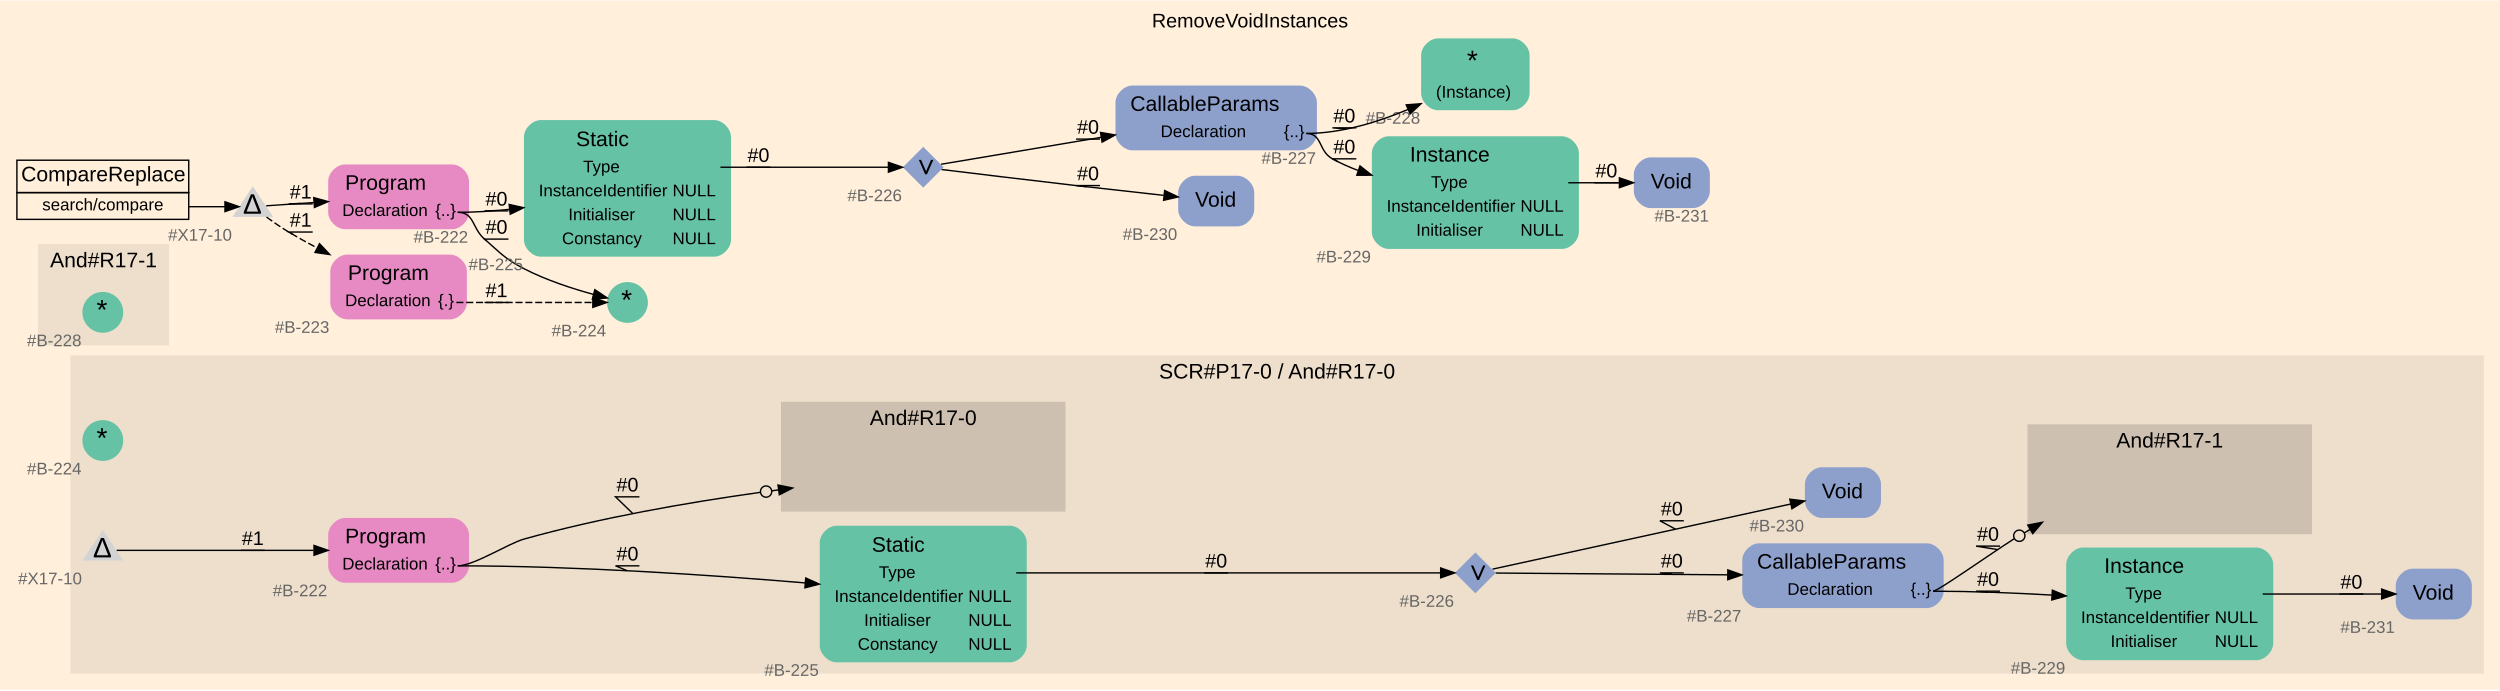
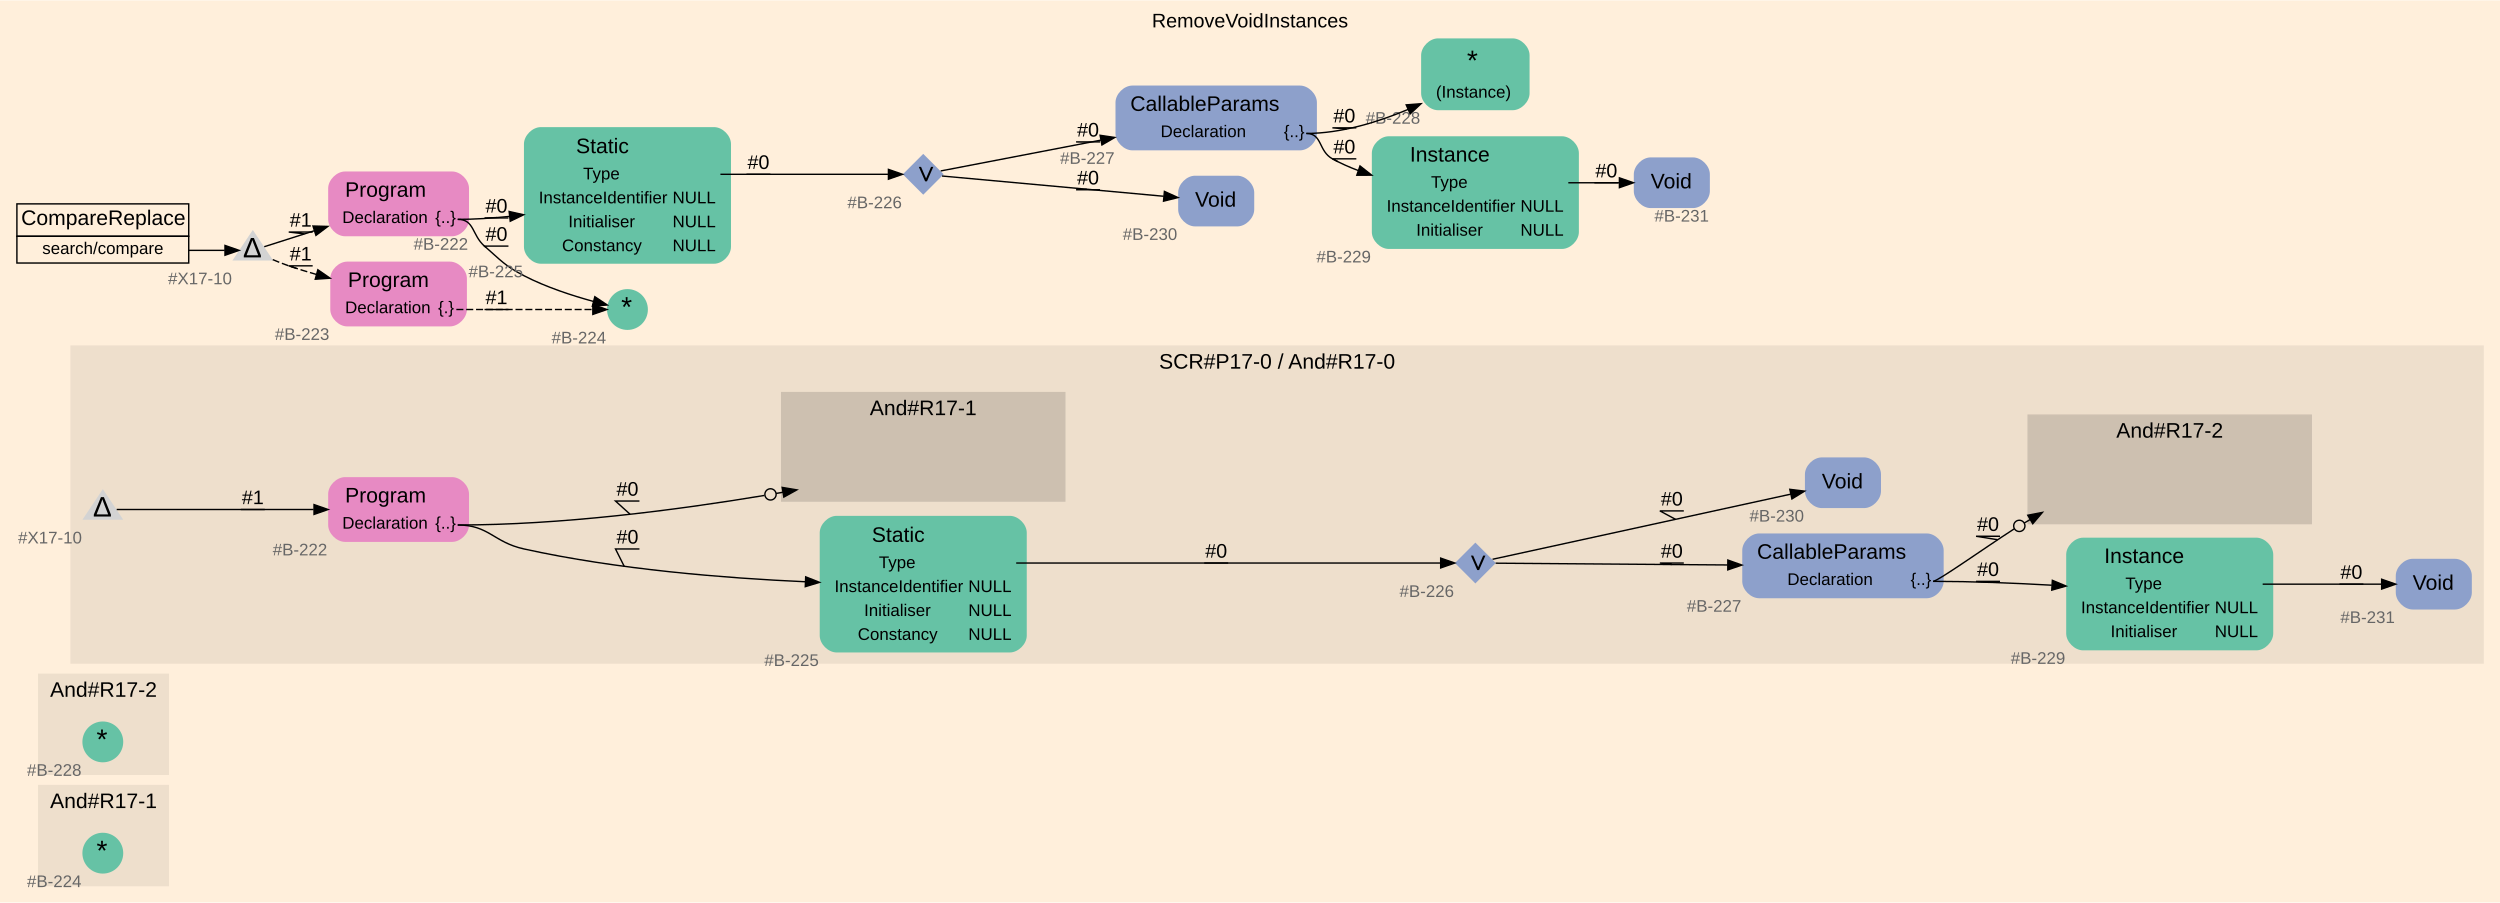
- <svg xmlns="http://www.w3.org/2000/svg" width="1775pt" height="490pt" viewBox="0.00 0.00 1775.00 489.50">
-   <g id="graph0" class="graph" transform="scale(1 1) rotate(0) translate(4 485.5)">
-     <polygon fill="#ffefdb" stroke="transparent" points="-4,4 -4,-485.5 1771,-485.5 1771,4 -4,4" />
-     <text text-anchor="middle" x="883.5" y="-466.3" font-family="Arial" font-size="14.00" fill="#000000">RemoveVoidInstances</text>
+ <svg xmlns="http://www.w3.org/2000/svg" width="1775pt" height="641pt" viewBox="0.00 0.00 1775.00 640.50">
+   <g id="graph0" class="graph" transform="scale(1 1) rotate(0) translate(4 636.5)">
+     <polygon fill="#ffefdb" stroke="transparent" points="-4,4 -4,-636.5 1771,-636.5 1771,4 -4,4" />
+     <text text-anchor="middle" x="883.5" y="-617.3" font-family="Arial" font-size="14.00" fill="#000000">RemoveVoidInstances</text>
    <g id="clust1" class="cluster">
-       <polygon fill="#eedfcc" stroke="#eedfcc" points="46.5,-8 46.5,-233 1759,-233 1759,-8 46.5,-8" />
-       <text text-anchor="middle" x="902.75" y="-217" font-family="Arial" font-size="15.00" fill="#000000">SCR#P17-0 / And#R17-0</text>
+       <polygon fill="#eedfcc" stroke="#eedfcc" points="23.5,-8 23.5,-79 115.5,-79 115.5,-8 23.5,-8" />
+       <text text-anchor="middle" x="69.5" y="-63" font-family="Arial" font-size="15.00" fill="#000000">And#R17-1</text>
+     </g>
+     <g id="clust2" class="cluster">
+       <polygon fill="#eedfcc" stroke="#eedfcc" points="23.5,-87 23.5,-158 115.5,-158 115.5,-87 23.5,-87" />
+       <text text-anchor="middle" x="69.5" y="-142" font-family="Arial" font-size="15.00" fill="#000000">And#R17-2</text>
    </g>
    <g id="clust3" class="cluster">
-       <polygon fill="#cdc0b0" stroke="#cdc0b0" points="551,-123 551,-200 752,-200 752,-123 551,-123" />
-       <text text-anchor="middle" x="651.5" y="-184" font-family="Arial" font-size="15.00" fill="#000000">And#R17-0</text>
+       <polygon fill="#eedfcc" stroke="#eedfcc" points="46.5,-166 46.5,-391 1759,-391 1759,-166 46.5,-166" />
+       <text text-anchor="middle" x="902.75" y="-375" font-family="Arial" font-size="15.00" fill="#000000">SCR#P17-0 / And#R17-0</text>
    </g>
    <g id="clust4" class="cluster">
-       <polygon fill="#cdc0b0" stroke="#cdc0b0" points="1436,-107 1436,-184 1637,-184 1637,-107 1436,-107" />
-       <text text-anchor="middle" x="1536.5" y="-168" font-family="Arial" font-size="15.00" fill="#000000">And#R17-1</text>
-     </g>
-     <g id="clust2" class="cluster">
-       <polygon fill="#eedfcc" stroke="#eedfcc" points="23.5,-241 23.5,-312 115.5,-312 115.5,-241 23.5,-241" />
-       <text text-anchor="middle" x="69.5" y="-296" font-family="Arial" font-size="15.00" fill="#000000">And#R17-1</text>
+       <polygon fill="#cdc0b0" stroke="#cdc0b0" points="551,-281 551,-358 752,-358 752,-281 551,-281" />
+       <text text-anchor="middle" x="651.5" y="-342" font-family="Arial" font-size="15.00" fill="#000000">And#R17-1</text>
+     </g>
+     <g id="clust5" class="cluster">
+       <polygon fill="#cdc0b0" stroke="#cdc0b0" points="1436,-265 1436,-342 1637,-342 1637,-265 1436,-265" />
+       <text text-anchor="middle" x="1536.5" y="-326" font-family="Arial" font-size="15.00" fill="#000000">And#R17-2</text>
    </g>
    <g id="node1" class="node">
-       <ellipse fill="#66c2a5" stroke="#000000" stroke-width="0" cx="69" cy="-173" rx="14.5" ry="14.5" />
-       <text text-anchor="start" x="64.5" y="-168" font-family="Arial" font-size="20.00" fill="#000000">*</text>
-       <text text-anchor="middle" x="34.5" y="-148.9" font-family="Arial" font-size="12.00" fill="#666666">#B-224</text>
+       <ellipse fill="#66c2a5" stroke="#000000" stroke-width="0" cx="69" cy="-31" rx="14.5" ry="14.5" />
+       <text text-anchor="start" x="64.5" y="-26" font-family="Arial" font-size="20.00" fill="#000000">*</text>
+       <text text-anchor="middle" x="34.5" y="-6.9" font-family="Arial" font-size="12.00" fill="#666666">#B-224</text>
    </g>
    <g id="node2" class="node">
-       <ellipse fill="#66c2a5" stroke="#000000" stroke-width="0" cx="69" cy="-264" rx="14.5" ry="14.5" />
-       <text text-anchor="start" x="64.5" y="-259" font-family="Arial" font-size="20.00" fill="#000000">*</text>
-       <text text-anchor="middle" x="34.5" y="-239.9" font-family="Arial" font-size="12.00" fill="#666666">#B-228</text>
+       <ellipse fill="#66c2a5" stroke="#000000" stroke-width="0" cx="69" cy="-110" rx="14.5" ry="14.5" />
+       <text text-anchor="start" x="64.5" y="-105" font-family="Arial" font-size="20.00" fill="#000000">*</text>
+       <text text-anchor="middle" x="34.5" y="-85.9" font-family="Arial" font-size="12.00" fill="#666666">#B-228</text>
    </g>
    <g id="node3" class="node">
-       <path fill="#8da0cb" stroke="transparent" d="M1739,-82C1739,-82 1709,-82 1709,-82 1703,-82 1697,-76 1697,-70 1697,-70 1697,-58 1697,-58 1697,-52 1703,-46 1709,-46 1709,-46 1739,-46 1739,-46 1745,-46 1751,-52 1751,-58 1751,-58 1751,-70 1751,-70 1751,-76 1745,-82 1739,-82" />
-       <text text-anchor="start" x="1709" y="-60" font-family="Arial" font-size="15.00" fill="#000000">Void</text>
-       <text text-anchor="middle" x="1677" y="-36.4" font-family="Arial" font-size="12.00" fill="#666666">#B-231</text>
+       <path fill="#8da0cb" stroke="transparent" d="M1739,-240C1739,-240 1709,-240 1709,-240 1703,-240 1697,-234 1697,-228 1697,-228 1697,-216 1697,-216 1697,-210 1703,-204 1709,-204 1709,-204 1739,-204 1739,-204 1745,-204 1751,-210 1751,-216 1751,-216 1751,-228 1751,-228 1751,-234 1745,-240 1739,-240" />
+       <text text-anchor="start" x="1709" y="-218" font-family="Arial" font-size="15.00" fill="#000000">Void</text>
+       <text text-anchor="middle" x="1677" y="-194.4" font-family="Arial" font-size="12.00" fill="#666666">#B-231</text>
    </g>
    <g id="node4" class="node">
-       <path fill="#8da0cb" stroke="transparent" d="M1364,-100C1364,-100 1245,-100 1245,-100 1239,-100 1233,-94 1233,-88 1233,-88 1233,-66 1233,-66 1233,-60 1239,-54 1245,-54 1245,-54 1364,-54 1364,-54 1370,-54 1376,-60 1376,-66 1376,-66 1376,-88 1376,-88 1376,-94 1370,-100 1364,-100" />
-       <text text-anchor="start" x="1243.5" y="-82" font-family="Arial" font-size="15.00" fill="#000000">CallableParams</text>
-       <text text-anchor="start" x="1265" y="-63.4" font-family="Arial" font-size="12.00" fill="#000000">Declaration</text>
-       <text text-anchor="start" x="1352.5" y="-63.4" font-family="Arial" font-size="12.00" fill="#000000">{..}</text>
-       <text text-anchor="middle" x="1213" y="-44.4" font-family="Arial" font-size="12.00" fill="#666666">#B-227</text>
+       <path fill="#8da0cb" stroke="transparent" d="M1364,-258C1364,-258 1245,-258 1245,-258 1239,-258 1233,-252 1233,-246 1233,-246 1233,-224 1233,-224 1233,-218 1239,-212 1245,-212 1245,-212 1364,-212 1364,-212 1370,-212 1376,-218 1376,-224 1376,-224 1376,-246 1376,-246 1376,-252 1370,-258 1364,-258" />
+       <text text-anchor="start" x="1243.5" y="-240" font-family="Arial" font-size="15.00" fill="#000000">CallableParams</text>
+       <text text-anchor="start" x="1265" y="-221.4" font-family="Arial" font-size="12.00" fill="#000000">Declaration</text>
+       <text text-anchor="start" x="1352.5" y="-221.4" font-family="Arial" font-size="12.00" fill="#000000">{..}</text>
+       <text text-anchor="middle" x="1213" y="-202.4" font-family="Arial" font-size="12.00" fill="#666666">#B-227</text>
    </g>
    <g id="node6" class="node">
-       <path fill="#66c2a5" stroke="transparent" d="M1598,-97C1598,-97 1475,-97 1475,-97 1469,-97 1463,-91 1463,-85 1463,-85 1463,-29 1463,-29 1463,-23 1469,-17 1475,-17 1475,-17 1598,-17 1598,-17 1604,-17 1610,-23 1610,-29 1610,-29 1610,-85 1610,-85 1610,-91 1604,-97 1598,-97" />
-       <text text-anchor="start" x="1490" y="-79" font-family="Arial" font-size="15.00" fill="#000000">Instance</text>
-       <text text-anchor="start" x="1505" y="-60.4" font-family="Arial" font-size="12.00" fill="#000000">Type</text>
-       <text text-anchor="start" x="1473.5" y="-43.4" font-family="Arial" font-size="12.00" fill="#000000">InstanceIdentifier</text>
-       <text text-anchor="start" x="1568.5" y="-43.4" font-family="Arial" font-size="12.00" fill="#000000">NULL</text>
-       <text text-anchor="start" x="1494.5" y="-26.4" font-family="Arial" font-size="12.00" fill="#000000">Initialiser</text>
-       <text text-anchor="start" x="1568.5" y="-26.4" font-family="Arial" font-size="12.00" fill="#000000">NULL</text>
-       <text text-anchor="middle" x="1443" y="-7.4" font-family="Arial" font-size="12.00" fill="#666666">#B-229</text>
+       <path fill="#66c2a5" stroke="transparent" d="M1598,-255C1598,-255 1475,-255 1475,-255 1469,-255 1463,-249 1463,-243 1463,-243 1463,-187 1463,-187 1463,-181 1469,-175 1475,-175 1475,-175 1598,-175 1598,-175 1604,-175 1610,-181 1610,-187 1610,-187 1610,-243 1610,-243 1610,-249 1604,-255 1598,-255" />
+       <text text-anchor="start" x="1490" y="-237" font-family="Arial" font-size="15.00" fill="#000000">Instance</text>
+       <text text-anchor="start" x="1505" y="-218.4" font-family="Arial" font-size="12.00" fill="#000000">Type</text>
+       <text text-anchor="start" x="1473.5" y="-201.4" font-family="Arial" font-size="12.00" fill="#000000">InstanceIdentifier</text>
+       <text text-anchor="start" x="1568.5" y="-201.4" font-family="Arial" font-size="12.00" fill="#000000">NULL</text>
+       <text text-anchor="start" x="1494.5" y="-184.4" font-family="Arial" font-size="12.00" fill="#000000">Initialiser</text>
+       <text text-anchor="start" x="1568.5" y="-184.4" font-family="Arial" font-size="12.00" fill="#000000">NULL</text>
+       <text text-anchor="middle" x="1443" y="-165.4" font-family="Arial" font-size="12.00" fill="#666666">#B-229</text>
    </g>
    <g id="edge2" class="edge">
-       <path fill="none" stroke="#000000" d="M1368.5,-66C1395.954,-66 1425.895,-64.787 1452.796,-63.251" />
-       <polygon fill="#000000" stroke="#000000" points="1453.171,-66.735 1462.946,-62.649 1452.756,-59.748 1453.171,-66.735" />
-       <text text-anchor="middle" x="1407.5" y="-69.8" font-family="Arial" font-size="14.00" fill="#000000">#0</text>
-       <polyline fill="none" stroke="#000000" points="1416,-66 1399,-66 1407.507,-65.314 " />
+       <path fill="none" stroke="#000000" d="M1368.5,-224C1395.954,-224 1425.895,-222.787 1452.796,-221.251" />
+       <polygon fill="#000000" stroke="#000000" points="1453.171,-224.735 1462.946,-220.649 1452.756,-217.748 1453.171,-224.735" />
+       <text text-anchor="middle" x="1407.5" y="-227.8" font-family="Arial" font-size="14.00" fill="#000000">#0</text>
+       <polyline fill="none" stroke="#000000" points="1416,-224 1399,-224 1407.507,-223.314 " />
    </g>
    <g id="node12" class="node">
</g>
    <g id="edge1" class="edge">
-       <path fill="none" stroke="#000000" d="M1368.5,-66C1371.757,-66 1403.391,-88.58 1426.075,-103.258" />
-       <polygon fill="#000000" stroke="#000000" points="1435.725,-112.932 1446.127,-114.943 1439.249,-106.884 1435.725,-112.932" />
-       <polyline fill="none" stroke="#000000" points="1437.487,-109.908 1433.167,-107.391 " />
-       <ellipse fill="none" stroke="#000000" cx="1429.711" cy="-105.377" rx="4" ry="4" />
-       <text text-anchor="middle" x="1407.5" y="-101.8" font-family="Arial" font-size="14.00" fill="#000000">#0</text>
-       <polyline fill="none" stroke="#000000" points="1416,-98 1399,-98 1414.352,-95.53 " />
+       <path fill="none" stroke="#000000" d="M1368.5,-224C1371.757,-224 1403.391,-246.58 1426.075,-261.258" />
+       <polygon fill="#000000" stroke="#000000" points="1435.725,-270.932 1446.127,-272.943 1439.249,-264.884 1435.725,-270.932" />
+       <polyline fill="none" stroke="#000000" points="1437.487,-267.908 1433.167,-265.391 " />
+       <ellipse fill="none" stroke="#000000" cx="1429.711" cy="-263.377" rx="4" ry="4" />
+       <text text-anchor="middle" x="1407.5" y="-259.8" font-family="Arial" font-size="14.00" fill="#000000">#0</text>
+       <polyline fill="none" stroke="#000000" points="1416,-256 1399,-256 1414.352,-253.53 " />
    </g>
    <g id="node5" class="node">
-       <path fill="#66c2a5" stroke="transparent" d="M713,-112.5C713,-112.5 590,-112.5 590,-112.5 584,-112.5 578,-106.5 578,-100.5 578,-100.5 578,-27.5 578,-27.5 578,-21.5 584,-15.5 590,-15.5 590,-15.5 713,-15.5 713,-15.5 719,-15.5 725,-21.5 725,-27.5 725,-27.5 725,-100.5 725,-100.5 725,-106.5 719,-112.5 713,-112.5" />
-       <text text-anchor="start" x="615" y="-94" font-family="Arial" font-size="15.00" fill="#000000">Static</text>
-       <text text-anchor="start" x="620" y="-75.4" font-family="Arial" font-size="12.00" fill="#000000">Type</text>
-       <text text-anchor="start" x="588.5" y="-58.4" font-family="Arial" font-size="12.00" fill="#000000">InstanceIdentifier</text>
-       <text text-anchor="start" x="683.5" y="-58.4" font-family="Arial" font-size="12.00" fill="#000000">NULL</text>
-       <text text-anchor="start" x="609.5" y="-41.4" font-family="Arial" font-size="12.00" fill="#000000">Initialiser</text>
-       <text text-anchor="start" x="683.5" y="-41.4" font-family="Arial" font-size="12.00" fill="#000000">NULL</text>
-       <text text-anchor="start" x="605" y="-24.4" font-family="Arial" font-size="12.00" fill="#000000">Constancy</text>
-       <text text-anchor="start" x="683.5" y="-24.4" font-family="Arial" font-size="12.00" fill="#000000">NULL</text>
-       <text text-anchor="middle" x="558" y="-5.9" font-family="Arial" font-size="12.00" fill="#666666">#B-225</text>
+       <path fill="#66c2a5" stroke="transparent" d="M713,-270.5C713,-270.5 590,-270.5 590,-270.5 584,-270.5 578,-264.5 578,-258.5 578,-258.5 578,-185.5 578,-185.5 578,-179.5 584,-173.5 590,-173.5 590,-173.5 713,-173.5 713,-173.5 719,-173.5 725,-179.5 725,-185.5 725,-185.5 725,-258.5 725,-258.5 725,-264.5 719,-270.5 713,-270.5" />
+       <text text-anchor="start" x="615" y="-252" font-family="Arial" font-size="15.00" fill="#000000">Static</text>
+       <text text-anchor="start" x="620" y="-233.4" font-family="Arial" font-size="12.00" fill="#000000">Type</text>
+       <text text-anchor="start" x="588.5" y="-216.4" font-family="Arial" font-size="12.00" fill="#000000">InstanceIdentifier</text>
+       <text text-anchor="start" x="683.5" y="-216.4" font-family="Arial" font-size="12.00" fill="#000000">NULL</text>
+       <text text-anchor="start" x="609.5" y="-199.4" font-family="Arial" font-size="12.00" fill="#000000">Initialiser</text>
+       <text text-anchor="start" x="683.5" y="-199.4" font-family="Arial" font-size="12.00" fill="#000000">NULL</text>
+       <text text-anchor="start" x="605" y="-182.4" font-family="Arial" font-size="12.00" fill="#000000">Constancy</text>
+       <text text-anchor="start" x="683.5" y="-182.4" font-family="Arial" font-size="12.00" fill="#000000">NULL</text>
+       <text text-anchor="middle" x="558" y="-163.9" font-family="Arial" font-size="12.00" fill="#666666">#B-225</text>
    </g>
    <g id="node8" class="node">
-       <polygon fill="#8da0cb" stroke="#000000" stroke-width="0" points="1043.5,-93.5 1029,-79 1043.5,-64.5 1058,-79 1043.5,-93.5" />
-       <text text-anchor="start" x="1035.5" y="-74" font-family="Arial" font-size="20.00" fill="#000000">∨</text>
-       <text text-anchor="middle" x="1009" y="-54.9" font-family="Arial" font-size="12.00" fill="#666666">#B-226</text>
+       <polygon fill="#8da0cb" stroke="#000000" stroke-width="0" points="1043.5,-251.5 1029,-237 1043.5,-222.5 1058,-237 1043.5,-251.5" />
+       <text text-anchor="start" x="1035.5" y="-232" font-family="Arial" font-size="20.00" fill="#000000">∨</text>
+       <text text-anchor="middle" x="1009" y="-212.9" font-family="Arial" font-size="12.00" fill="#666666">#B-226</text>
    </g>
    <g id="edge3" class="edge">
-       <path fill="none" stroke="#000000" d="M717.5,-79C830.017,-79 964.379,-79 1018.802,-79" />
-       <polygon fill="#000000" stroke="#000000" points="1018.878,-82.5 1028.878,-79 1018.878,-75.5 1018.878,-82.5" />
-       <text text-anchor="middle" x="859.5" y="-82.8" font-family="Arial" font-size="14.00" fill="#000000">#0</text>
-       <polyline fill="none" stroke="#000000" points="868,-79 851,-79 859.287,-79 " />
+       <path fill="none" stroke="#000000" d="M717.5,-237C830.017,-237 964.379,-237 1018.802,-237" />
+       <polygon fill="#000000" stroke="#000000" points="1018.878,-240.5 1028.878,-237 1018.878,-233.5 1018.878,-240.5" />
+       <text text-anchor="middle" x="859.5" y="-240.8" font-family="Arial" font-size="14.00" fill="#000000">#0</text>
+       <polyline fill="none" stroke="#000000" points="868,-237 851,-237 859.287,-237 " />
    </g>
    <g id="edge4" class="edge">
-       <path fill="none" stroke="#000000" d="M1602.5,-64C1630.797,-64 1662.801,-64 1686.857,-64" />
-       <polygon fill="#000000" stroke="#000000" points="1686.976,-67.5 1696.976,-64 1686.976,-60.5 1686.976,-67.5" />
-       <text text-anchor="middle" x="1665.5" y="-67.8" font-family="Arial" font-size="14.00" fill="#000000">#0</text>
-       <polyline fill="none" stroke="#000000" points="1674,-64 1657,-64 1665.579,-64 " />
+       <path fill="none" stroke="#000000" d="M1602.5,-222C1630.797,-222 1662.801,-222 1686.857,-222" />
+       <polygon fill="#000000" stroke="#000000" points="1686.976,-225.5 1696.976,-222 1686.976,-218.5 1686.976,-225.5" />
+       <text text-anchor="middle" x="1665.5" y="-225.8" font-family="Arial" font-size="14.00" fill="#000000">#0</text>
+       <polyline fill="none" stroke="#000000" points="1674,-222 1657,-222 1665.579,-222 " />
    </g>
    <g id="node7" class="node">
-       <path fill="#e78ac3" stroke="transparent" d="M317,-118C317,-118 241,-118 241,-118 235,-118 229,-112 229,-106 229,-106 229,-84 229,-84 229,-78 235,-72 241,-72 241,-72 317,-72 317,-72 323,-72 329,-78 329,-84 329,-84 329,-106 329,-106 329,-112 323,-118 317,-118" />
-       <text text-anchor="start" x="241" y="-100" font-family="Arial" font-size="15.00" fill="#000000">Program</text>
-       <text text-anchor="start" x="239" y="-81.4" font-family="Arial" font-size="12.00" fill="#000000">Declaration</text>
-       <text text-anchor="start" x="305" y="-81.4" font-family="Arial" font-size="12.00" fill="#000000">{..}</text>
-       <text text-anchor="middle" x="209" y="-62.4" font-family="Arial" font-size="12.00" fill="#666666">#B-222</text>
+       <path fill="#e78ac3" stroke="transparent" d="M317,-298C317,-298 241,-298 241,-298 235,-298 229,-292 229,-286 229,-286 229,-264 229,-264 229,-258 235,-252 241,-252 241,-252 317,-252 317,-252 323,-252 329,-258 329,-264 329,-264 329,-286 329,-286 329,-292 323,-298 317,-298" />
+       <text text-anchor="start" x="241" y="-280" font-family="Arial" font-size="15.00" fill="#000000">Program</text>
+       <text text-anchor="start" x="239" y="-261.4" font-family="Arial" font-size="12.00" fill="#000000">Declaration</text>
+       <text text-anchor="start" x="305" y="-261.4" font-family="Arial" font-size="12.00" fill="#000000">{..}</text>
+       <text text-anchor="middle" x="209" y="-242.4" font-family="Arial" font-size="12.00" fill="#666666">#B-222</text>
    </g>
    <g id="edge6" class="edge">
-       <path fill="none" stroke="#000000" d="M321,-84C405.065,-84 500.939,-77.473 567.696,-71.877" />
-       <polygon fill="#000000" stroke="#000000" points="568.074,-75.357 577.741,-71.023 567.481,-68.382 568.074,-75.357" />
-       <text text-anchor="middle" x="441.5" y="-87.8" font-family="Arial" font-size="14.00" fill="#000000">#0</text>
-       <polyline fill="none" stroke="#000000" points="450,-84 433,-84 441.271,-80.544 " />
+       <path fill="none" stroke="#000000" d="M321,-264C343.213,-264 346.31,-251.794 368,-247 434.221,-232.365 510.93,-226.237 567.844,-223.7" />
+       <polygon fill="#000000" stroke="#000000" points="568.03,-227.196 577.875,-223.281 567.737,-220.202 568.03,-227.196" />
+       <text text-anchor="middle" x="441.5" y="-250.8" font-family="Arial" font-size="14.00" fill="#000000">#0</text>
+       <polyline fill="none" stroke="#000000" points="450,-247 433,-247 439.188,-234.669 " />
    </g>
    <g id="node11" class="node">
</g>
    <g id="edge5" class="edge">
-       <path fill="none" stroke="#000000" d="M321,-84C332.266,-84 357.15,-99.968 368,-103 422.242,-118.159 483.808,-128.896 535.677,-136.162" />
-       <polygon fill="#000000" stroke="#000000" points="548.388,-141.399 558.764,-139.26 549.319,-134.461 548.388,-141.399" />
-       <polyline fill="none" stroke="#000000" points="548.853,-137.93 543.898,-137.265 " />
-       <ellipse fill="none" stroke="#000000" cx="539.933" cy="-136.733" rx="4" ry="4" />
-       <text text-anchor="middle" x="441.5" y="-136.8" font-family="Arial" font-size="14.00" fill="#000000">#0</text>
-       <polyline fill="none" stroke="#000000" points="450,-133 433,-133 445.335,-121.104 " />
+       <path fill="none" stroke="#000000" d="M321,-264C393.888,-264 475.069,-274.412 538.732,-284.988" />
+       <polygon fill="#000000" stroke="#000000" points="551.335,-290.706 561.783,-288.951 552.521,-283.807 551.335,-290.706" />
+       <polyline fill="none" stroke="#000000" points="551.928,-287.257 547,-286.41 " />
+       <ellipse fill="none" stroke="#000000" cx="543.058" cy="-285.732" rx="4" ry="4" />
+       <text text-anchor="middle" x="441.5" y="-284.8" font-family="Arial" font-size="14.00" fill="#000000">#0</text>
+       <polyline fill="none" stroke="#000000" points="450,-281 433,-281 443.366,-271.617 " />
    </g>
    <g id="edge7" class="edge">
-       <path fill="none" stroke="#000000" d="M1057.904,-78.89C1088.817,-78.653 1163.512,-78.08 1222.65,-77.627" />
-       <polygon fill="#000000" stroke="#000000" points="1222.774,-81.126 1232.746,-77.55 1222.72,-74.127 1222.774,-81.126" />
-       <text text-anchor="middle" x="1183" y="-82.8" font-family="Arial" font-size="14.00" fill="#000000">#0</text>
-       <polyline fill="none" stroke="#000000" points="1191.5,-79 1174.5,-79 1182.968,-77.931 " />
+       <path fill="none" stroke="#000000" d="M1057.904,-236.89C1088.817,-236.653 1163.512,-236.08 1222.65,-235.627" />
+       <polygon fill="#000000" stroke="#000000" points="1222.774,-239.126 1232.746,-235.55 1222.72,-232.127 1222.774,-239.126" />
+       <text text-anchor="middle" x="1183" y="-240.8" font-family="Arial" font-size="14.00" fill="#000000">#0</text>
+       <polyline fill="none" stroke="#000000" points="1191.5,-237 1174.5,-237 1182.968,-235.931 " />
    </g>
    <g id="node10" class="node">
-       <path fill="#8da0cb" stroke="transparent" d="M1319.5,-154C1319.5,-154 1289.5,-154 1289.5,-154 1283.5,-154 1277.5,-148 1277.5,-142 1277.5,-142 1277.5,-130 1277.5,-130 1277.5,-124 1283.5,-118 1289.5,-118 1289.5,-118 1319.5,-118 1319.5,-118 1325.5,-118 1331.5,-124 1331.5,-130 1331.5,-130 1331.5,-142 1331.5,-142 1331.5,-148 1325.5,-154 1319.5,-154" />
-       <text text-anchor="start" x="1289.5" y="-132" font-family="Arial" font-size="15.00" fill="#000000">Void</text>
-       <text text-anchor="middle" x="1257.5" y="-108.4" font-family="Arial" font-size="12.00" fill="#666666">#B-230</text>
+       <path fill="#8da0cb" stroke="transparent" d="M1319.5,-312C1319.5,-312 1289.5,-312 1289.5,-312 1283.5,-312 1277.5,-306 1277.5,-300 1277.5,-300 1277.5,-288 1277.5,-288 1277.5,-282 1283.5,-276 1289.5,-276 1289.5,-276 1319.5,-276 1319.5,-276 1325.5,-276 1331.5,-282 1331.5,-288 1331.5,-288 1331.5,-300 1331.5,-300 1331.5,-306 1325.5,-312 1319.5,-312" />
+       <text text-anchor="start" x="1289.5" y="-290" font-family="Arial" font-size="15.00" fill="#000000">Void</text>
+       <text text-anchor="middle" x="1257.5" y="-266.4" font-family="Arial" font-size="12.00" fill="#666666">#B-230</text>
    </g>
    <g id="edge8" class="edge">
-       <path fill="none" stroke="#000000" d="M1055.738,-81.673C1093.275,-89.871 1207.84,-114.89 1267.501,-127.92" />
-       <polygon fill="#000000" stroke="#000000" points="1266.762,-131.341 1277.278,-130.055 1268.255,-124.502 1266.762,-131.341" />
-       <text text-anchor="middle" x="1183" y="-119.8" font-family="Arial" font-size="14.00" fill="#000000">#0</text>
-       <polyline fill="none" stroke="#000000" points="1191.5,-116 1174.5,-116 1185.623,-110.038 " />
+       <path fill="none" stroke="#000000" d="M1055.738,-239.673C1093.275,-247.87 1207.84,-272.89 1267.501,-285.92" />
+       <polygon fill="#000000" stroke="#000000" points="1266.762,-289.341 1277.278,-288.055 1268.255,-282.502 1266.762,-289.341" />
+       <text text-anchor="middle" x="1183" y="-277.8" font-family="Arial" font-size="14.00" fill="#000000">#0</text>
+       <polyline fill="none" stroke="#000000" points="1191.5,-274 1174.5,-274 1185.623,-268.038 " />
    </g>
    <g id="node9" class="node">
-       <polygon fill="#d3d3d3" stroke="#000000" stroke-width="0" points="69,-109.5 54.5,-87.75 83.5,-87.75 69,-109.5" />
-       <text text-anchor="start" x="62" y="-90" font-family="Arial" font-size="20.00" fill="#000000">Δ</text>
-       <text text-anchor="middle" x="31.5" y="-70.9" font-family="Arial" font-size="12.00" fill="#666666">#X17-10</text>
+       <polygon fill="#d3d3d3" stroke="#000000" stroke-width="0" points="69,-289.5 54.5,-267.75 83.5,-267.75 69,-289.5" />
+       <text text-anchor="start" x="62" y="-270" font-family="Arial" font-size="20.00" fill="#000000">Δ</text>
+       <text text-anchor="middle" x="31.5" y="-250.9" font-family="Arial" font-size="12.00" fill="#666666">#X17-10</text>
    </g>
    <g id="edge9" class="edge">
-       <path fill="none" stroke="#000000" d="M78.847,-95C103.451,-95 169.185,-95 218.661,-95" />
-       <polygon fill="#000000" stroke="#000000" points="218.951,-98.5 228.951,-95 218.951,-91.5 218.951,-98.5" />
-       <text text-anchor="middle" x="175.5" y="-98.8" font-family="Arial" font-size="14.00" fill="#000000">#1</text>
-       <polyline fill="none" stroke="#000000" points="184,-95 167,-95 175.602,-95 " />
+       <path fill="none" stroke="#000000" d="M78.847,-275C103.451,-275 169.185,-275 218.661,-275" />
+       <polygon fill="#000000" stroke="#000000" points="218.951,-278.5 228.951,-275 218.951,-271.5 218.951,-278.5" />
+       <text text-anchor="middle" x="175.5" y="-278.8" font-family="Arial" font-size="14.00" fill="#000000">#1</text>
+       <polyline fill="none" stroke="#000000" points="184,-275 167,-275 175.602,-275 " />
    </g>
    <g id="node13" class="node">
-       <polygon fill="#ffefdb" stroke="transparent" points="138,-376 0,-376 0,-326 138,-326 138,-376" />
-       <polygon fill="none" stroke="#000000" points="8,-349 8,-372 130,-372 130,-349 8,-349" />
-       <text text-anchor="start" x="11" y="-357" font-family="Arial" font-size="15.00" fill="#000000">CompareReplace</text>
-       <polygon fill="none" stroke="#000000" points="8,-330 8,-349 130,-349 130,-330 8,-330" />
-       <text text-anchor="start" x="26" y="-336.4" font-family="Arial" font-size="12.00" fill="#000000">search/compare</text>
+       <polygon fill="#ffefdb" stroke="transparent" points="138,-496 0,-496 0,-446 138,-446 138,-496" />
+       <polygon fill="none" stroke="#000000" points="8,-469 8,-492 130,-492 130,-469 8,-469" />
+       <text text-anchor="start" x="11" y="-477" font-family="Arial" font-size="15.00" fill="#000000">CompareReplace</text>
+       <polygon fill="none" stroke="#000000" points="8,-450 8,-469 130,-469 130,-450 8,-450" />
+       <text text-anchor="start" x="26" y="-456.4" font-family="Arial" font-size="12.00" fill="#000000">search/compare</text>
    </g>
    <g id="node14" class="node">
-       <polygon fill="#d3d3d3" stroke="#000000" stroke-width="0" points="175.5,-353.5 161,-331.75 190,-331.75 175.5,-353.5" />
-       <text text-anchor="start" x="168.5" y="-334" font-family="Arial" font-size="20.00" fill="#000000">Δ</text>
-       <text text-anchor="middle" x="138" y="-314.9" font-family="Arial" font-size="12.00" fill="#666666">#X17-10</text>
+       <polygon fill="#d3d3d3" stroke="#000000" stroke-width="0" points="175.5,-473.5 161,-451.75 190,-451.75 175.5,-473.5" />
+       <text text-anchor="start" x="168.5" y="-454" font-family="Arial" font-size="20.00" fill="#000000">Δ</text>
+       <text text-anchor="middle" x="138" y="-434.9" font-family="Arial" font-size="12.00" fill="#666666">#X17-10</text>
    </g>
    <g id="edge10" class="edge">
-       <path fill="none" stroke="#000000" d="M130,-339C138.376,-339 147.619,-339 155.574,-339" />
-       <polygon fill="#000000" stroke="#000000" points="155.737,-342.5 165.737,-339 155.737,-335.5 155.737,-342.5" />
+       <path fill="none" stroke="#000000" d="M130,-459C138.376,-459 147.619,-459 155.574,-459" />
+       <polygon fill="#000000" stroke="#000000" points="155.737,-462.5 165.737,-459 155.737,-455.5 155.737,-462.5" />
    </g>
    <g id="node15" class="node">
-       <path fill="#e78ac3" stroke="transparent" d="M317,-369C317,-369 241,-369 241,-369 235,-369 229,-363 229,-357 229,-357 229,-335 229,-335 229,-329 235,-323 241,-323 241,-323 317,-323 317,-323 323,-323 329,-329 329,-335 329,-335 329,-357 329,-357 329,-363 323,-369 317,-369" />
-       <text text-anchor="start" x="241" y="-351" font-family="Arial" font-size="15.00" fill="#000000">Program</text>
-       <text text-anchor="start" x="239" y="-332.4" font-family="Arial" font-size="12.00" fill="#000000">Declaration</text>
-       <text text-anchor="start" x="305" y="-332.4" font-family="Arial" font-size="12.00" fill="#000000">{..}</text>
-       <text text-anchor="middle" x="309" y="-313.4" font-family="Arial" font-size="12.00" fill="#666666">#B-222</text>
+       <path fill="#e78ac3" stroke="transparent" d="M317,-515C317,-515 241,-515 241,-515 235,-515 229,-509 229,-503 229,-503 229,-481 229,-481 229,-475 235,-469 241,-469 241,-469 317,-469 317,-469 323,-469 329,-475 329,-481 329,-481 329,-503 329,-503 329,-509 323,-515 317,-515" />
+       <text text-anchor="start" x="241" y="-497" font-family="Arial" font-size="15.00" fill="#000000">Program</text>
+       <text text-anchor="start" x="239" y="-478.4" font-family="Arial" font-size="12.00" fill="#000000">Declaration</text>
+       <text text-anchor="start" x="305" y="-478.4" font-family="Arial" font-size="12.00" fill="#000000">{..}</text>
+       <text text-anchor="middle" x="309" y="-459.4" font-family="Arial" font-size="12.00" fill="#666666">#B-222</text>
    </g>
    <g id="edge11" class="edge">
-       <path fill="none" stroke="#000000" d="M185.052,-339.646C193.187,-340.196 205.627,-341.038 218.818,-341.93" />
-       <polygon fill="#000000" stroke="#000000" points="218.78,-345.435 228.993,-342.618 219.252,-338.451 218.78,-345.435" />
-       <text text-anchor="middle" x="209.5" y="-344.8" font-family="Arial" font-size="14.00" fill="#000000">#1</text>
-       <polyline fill="none" stroke="#000000" points="218,-341 201,-341 209.713,-341.314 " />
+       <path fill="none" stroke="#000000" d="M183.621,-461.589C191.714,-464.17 204.93,-468.384 218.981,-472.864" />
+       <polygon fill="#000000" stroke="#000000" points="218.199,-476.288 228.79,-475.991 220.325,-469.618 218.199,-476.288" />
+       <text text-anchor="middle" x="209.5" y="-475.8" font-family="Arial" font-size="14.00" fill="#000000">#1</text>
+       <polyline fill="none" stroke="#000000" points="218,-472 201,-472 212.152,-470.686 " />
    </g>
    <g id="node24" class="node">
-       <path fill="#e78ac3" stroke="transparent" d="M315.5,-305C315.5,-305 242.5,-305 242.5,-305 236.5,-305 230.5,-299 230.5,-293 230.5,-293 230.5,-271 230.5,-271 230.5,-265 236.5,-259 242.5,-259 242.5,-259 315.5,-259 315.5,-259 321.5,-259 327.5,-265 327.5,-271 327.5,-271 327.5,-293 327.5,-293 327.5,-299 321.5,-305 315.5,-305" />
-       <text text-anchor="start" x="243" y="-287" font-family="Arial" font-size="15.00" fill="#000000">Program</text>
-       <text text-anchor="start" x="241" y="-268.4" font-family="Arial" font-size="12.00" fill="#000000">Declaration</text>
-       <text text-anchor="start" x="307" y="-268.4" font-family="Arial" font-size="12.00" fill="#000000">{.}</text>
-       <text text-anchor="middle" x="210.5" y="-249.4" font-family="Arial" font-size="12.00" fill="#666666">#B-223</text>
+       <path fill="#e78ac3" stroke="transparent" d="M315.5,-451C315.5,-451 242.5,-451 242.5,-451 236.5,-451 230.5,-445 230.5,-439 230.5,-439 230.5,-417 230.5,-417 230.5,-411 236.5,-405 242.5,-405 242.5,-405 315.5,-405 315.5,-405 321.5,-405 327.5,-411 327.5,-417 327.5,-417 327.5,-439 327.5,-439 327.5,-445 321.5,-451 315.5,-451" />
+       <text text-anchor="start" x="243" y="-433" font-family="Arial" font-size="15.00" fill="#000000">Program</text>
+       <text text-anchor="start" x="241" y="-414.4" font-family="Arial" font-size="12.00" fill="#000000">Declaration</text>
+       <text text-anchor="start" x="307" y="-414.4" font-family="Arial" font-size="12.00" fill="#000000">{.}</text>
+       <text text-anchor="middle" x="210.5" y="-395.4" font-family="Arial" font-size="12.00" fill="#666666">#B-223</text>
    </g>
    <g id="edge12" class="edge">
-       <path fill="none" stroke="#000000" stroke-dasharray="5,2" d="M185.198,-331.634C189.864,-328.226 195.606,-324.227 201,-321 207.342,-317.206 214.101,-313.441 220.888,-309.831" />
-       <polygon fill="#000000" stroke="#000000" points="222.873,-312.744 230.123,-305.018 219.638,-306.536 222.873,-312.744" />
-       <text text-anchor="middle" x="209.5" y="-324.8" font-family="Arial" font-size="14.00" fill="#000000">#1</text>
-       <polyline fill="none" stroke="#000000" points="218,-321 201,-321 204.002,-319.224 " />
+       <path fill="none" stroke="#000000" stroke-dasharray="5,2" d="M189.642,-452.434C193.298,-450.866 197.259,-449.278 201,-448 207.311,-445.844 213.978,-443.798 220.65,-441.894" />
+       <polygon fill="#000000" stroke="#000000" points="221.676,-445.242 230.387,-439.212 219.816,-438.494 221.676,-445.242" />
+       <text text-anchor="middle" x="209.5" y="-451.8" font-family="Arial" font-size="14.00" fill="#000000">#1</text>
+       <polyline fill="none" stroke="#000000" points="218,-448 201,-448 206.401,-446.208 " />
    </g>
    <g id="node16" class="node">
-       <ellipse fill="#66c2a5" stroke="#000000" stroke-width="0" cx="441.5" cy="-271" rx="14.5" ry="14.5" />
-       <text text-anchor="start" x="437" y="-266" font-family="Arial" font-size="20.00" fill="#000000">*</text>
-       <text text-anchor="middle" x="407" y="-246.9" font-family="Arial" font-size="12.00" fill="#666666">#B-224</text>
+       <ellipse fill="#66c2a5" stroke="#000000" stroke-width="0" cx="441.5" cy="-417" rx="14.5" ry="14.5" />
+       <text text-anchor="start" x="437" y="-412" font-family="Arial" font-size="20.00" fill="#000000">*</text>
+       <text text-anchor="middle" x="407" y="-392.9" font-family="Arial" font-size="12.00" fill="#666666">#B-224</text>
    </g>
    <g id="edge13" class="edge">
-       <path fill="none" stroke="#000000" d="M321,-335C332.942,-335 330.978,-323.825 340,-316 351.752,-305.808 354.199,-302.177 368,-295 383.621,-286.877 402.529,-280.777 417.256,-276.76" />
-       <polygon fill="#000000" stroke="#000000" points="418.329,-280.098 427.133,-274.204 416.575,-273.321 418.329,-280.098" />
-       <text text-anchor="middle" x="348.5" y="-319.8" font-family="Arial" font-size="14.00" fill="#000000">#0</text>
-       <polyline fill="none" stroke="#000000" points="357,-316 340,-316 341.075,-315.063 " />
+       <path fill="none" stroke="#000000" d="M321,-481C332.942,-481 330.978,-469.825 340,-462 351.752,-451.808 354.199,-448.177 368,-441 383.621,-432.877 402.529,-426.777 417.256,-422.76" />
+       <polygon fill="#000000" stroke="#000000" points="418.329,-426.098 427.133,-420.204 416.575,-419.321 418.329,-426.098" />
+       <text text-anchor="middle" x="348.5" y="-465.8" font-family="Arial" font-size="14.00" fill="#000000">#0</text>
+       <polyline fill="none" stroke="#000000" points="357,-462 340,-462 341.075,-461.063 " />
    </g>
    <g id="node17" class="node">
-       <path fill="#66c2a5" stroke="transparent" d="M503,-400.5C503,-400.5 380,-400.5 380,-400.5 374,-400.5 368,-394.5 368,-388.5 368,-388.5 368,-315.5 368,-315.5 368,-309.5 374,-303.5 380,-303.5 380,-303.5 503,-303.5 503,-303.5 509,-303.5 515,-309.5 515,-315.5 515,-315.5 515,-388.5 515,-388.5 515,-394.5 509,-400.5 503,-400.5" />
-       <text text-anchor="start" x="405" y="-382" font-family="Arial" font-size="15.00" fill="#000000">Static</text>
-       <text text-anchor="start" x="410" y="-363.4" font-family="Arial" font-size="12.00" fill="#000000">Type</text>
-       <text text-anchor="start" x="378.5" y="-346.4" font-family="Arial" font-size="12.00" fill="#000000">InstanceIdentifier</text>
-       <text text-anchor="start" x="473.5" y="-346.4" font-family="Arial" font-size="12.00" fill="#000000">NULL</text>
-       <text text-anchor="start" x="399.5" y="-329.4" font-family="Arial" font-size="12.00" fill="#000000">Initialiser</text>
-       <text text-anchor="start" x="473.5" y="-329.4" font-family="Arial" font-size="12.00" fill="#000000">NULL</text>
-       <text text-anchor="start" x="395" y="-312.4" font-family="Arial" font-size="12.00" fill="#000000">Constancy</text>
-       <text text-anchor="start" x="473.5" y="-312.4" font-family="Arial" font-size="12.00" fill="#000000">NULL</text>
-       <text text-anchor="middle" x="348" y="-293.9" font-family="Arial" font-size="12.00" fill="#666666">#B-225</text>
+       <path fill="#66c2a5" stroke="transparent" d="M503,-546.5C503,-546.5 380,-546.5 380,-546.5 374,-546.5 368,-540.5 368,-534.5 368,-534.5 368,-461.5 368,-461.5 368,-455.5 374,-449.5 380,-449.5 380,-449.5 503,-449.5 503,-449.5 509,-449.5 515,-455.5 515,-461.5 515,-461.5 515,-534.5 515,-534.5 515,-540.5 509,-546.5 503,-546.5" />
+       <text text-anchor="start" x="405" y="-528" font-family="Arial" font-size="15.00" fill="#000000">Static</text>
+       <text text-anchor="start" x="410" y="-509.4" font-family="Arial" font-size="12.00" fill="#000000">Type</text>
+       <text text-anchor="start" x="378.5" y="-492.4" font-family="Arial" font-size="12.00" fill="#000000">InstanceIdentifier</text>
+       <text text-anchor="start" x="473.5" y="-492.4" font-family="Arial" font-size="12.00" fill="#000000">NULL</text>
+       <text text-anchor="start" x="399.5" y="-475.4" font-family="Arial" font-size="12.00" fill="#000000">Initialiser</text>
+       <text text-anchor="start" x="473.5" y="-475.4" font-family="Arial" font-size="12.00" fill="#000000">NULL</text>
+       <text text-anchor="start" x="395" y="-458.4" font-family="Arial" font-size="12.00" fill="#000000">Constancy</text>
+       <text text-anchor="start" x="473.5" y="-458.4" font-family="Arial" font-size="12.00" fill="#000000">NULL</text>
+       <text text-anchor="middle" x="348" y="-439.9" font-family="Arial" font-size="12.00" fill="#666666">#B-225</text>
    </g>
    <g id="edge14" class="edge">
-       <path fill="none" stroke="#000000" d="M321,-335C332.884,-335 345.363,-335.821 357.603,-337.102" />
-       <polygon fill="#000000" stroke="#000000" points="357.474,-340.61 367.809,-338.278 358.275,-333.656 357.474,-340.61" />
-       <text text-anchor="middle" x="348.5" y="-339.8" font-family="Arial" font-size="14.00" fill="#000000">#0</text>
-       <polyline fill="none" stroke="#000000" points="357,-336 340,-336 348.968,-336.281 " />
+       <path fill="none" stroke="#000000" d="M321,-481C332.884,-481 345.363,-481.821 357.603,-483.102" />
+       <polygon fill="#000000" stroke="#000000" points="357.474,-486.61 367.809,-484.278 358.275,-479.656 357.474,-486.61" />
+       <text text-anchor="middle" x="348.5" y="-485.8" font-family="Arial" font-size="14.00" fill="#000000">#0</text>
+       <polyline fill="none" stroke="#000000" points="357,-482 340,-482 348.968,-482.281 " />
    </g>
    <g id="node18" class="node">
-       <polygon fill="#8da0cb" stroke="#000000" stroke-width="0" points="651.5,-381.5 637,-367 651.5,-352.5 666,-367 651.5,-381.5" />
-       <text text-anchor="start" x="643.5" y="-362" font-family="Arial" font-size="20.00" fill="#000000">∨</text>
-       <text text-anchor="middle" x="617" y="-342.9" font-family="Arial" font-size="12.00" fill="#666666">#B-226</text>
+       <polygon fill="#8da0cb" stroke="#000000" stroke-width="0" points="651.5,-527.5 637,-513 651.5,-498.5 666,-513 651.5,-527.5" />
+       <text text-anchor="start" x="643.5" y="-508" font-family="Arial" font-size="20.00" fill="#000000">∨</text>
+       <text text-anchor="middle" x="617" y="-488.9" font-family="Arial" font-size="12.00" fill="#666666">#B-226</text>
    </g>
    <g id="edge15" class="edge">
-       <path fill="none" stroke="#000000" d="M507.5,-367C549.213,-367 597.722,-367 626.45,-367" />
-       <polygon fill="#000000" stroke="#000000" points="626.782,-370.5 636.782,-367 626.782,-363.5 626.782,-370.5" />
-       <text text-anchor="middle" x="534.5" y="-370.8" font-family="Arial" font-size="14.00" fill="#000000">#0</text>
-       <polyline fill="none" stroke="#000000" points="543,-367 526,-367 534.554,-367 " />
+       <path fill="none" stroke="#000000" d="M507.5,-513C549.213,-513 597.722,-513 626.45,-513" />
+       <polygon fill="#000000" stroke="#000000" points="626.782,-516.5 636.782,-513 626.782,-509.5 626.782,-516.5" />
+       <text text-anchor="middle" x="534.5" y="-516.8" font-family="Arial" font-size="14.00" fill="#000000">#0</text>
+       <polyline fill="none" stroke="#000000" points="543,-513 526,-513 534.554,-513 " />
    </g>
    <g id="node19" class="node">
-       <path fill="#8da0cb" stroke="transparent" d="M919,-425C919,-425 800,-425 800,-425 794,-425 788,-419 788,-413 788,-413 788,-391 788,-391 788,-385 794,-379 800,-379 800,-379 919,-379 919,-379 925,-379 931,-385 931,-391 931,-391 931,-413 931,-413 931,-419 925,-425 919,-425" />
-       <text text-anchor="start" x="798.5" y="-407" font-family="Arial" font-size="15.00" fill="#000000">CallableParams</text>
-       <text text-anchor="start" x="820" y="-388.4" font-family="Arial" font-size="12.00" fill="#000000">Declaration</text>
-       <text text-anchor="start" x="907.5" y="-388.4" font-family="Arial" font-size="12.00" fill="#000000">{..}</text>
-       <text text-anchor="middle" x="911" y="-369.4" font-family="Arial" font-size="12.00" fill="#666666">#B-227</text>
+       <path fill="#8da0cb" stroke="transparent" d="M919,-576C919,-576 800,-576 800,-576 794,-576 788,-570 788,-564 788,-564 788,-542 788,-542 788,-536 794,-530 800,-530 800,-530 919,-530 919,-530 925,-530 931,-536 931,-542 931,-542 931,-564 931,-564 931,-570 925,-576 919,-576" />
+       <text text-anchor="start" x="798.5" y="-558" font-family="Arial" font-size="15.00" fill="#000000">CallableParams</text>
+       <text text-anchor="start" x="820" y="-539.4" font-family="Arial" font-size="12.00" fill="#000000">Declaration</text>
+       <text text-anchor="start" x="907.5" y="-539.4" font-family="Arial" font-size="12.00" fill="#000000">{..}</text>
+       <text text-anchor="middle" x="768" y="-520.4" font-family="Arial" font-size="12.00" fill="#666666">#B-227</text>
    </g>
    <g id="edge16" class="edge">
-       <path fill="none" stroke="#000000" d="M664.198,-369.137C686.619,-372.909 734.918,-381.037 777.872,-388.264" />
-       <polygon fill="#000000" stroke="#000000" points="777.356,-391.727 787.798,-389.935 778.517,-384.824 777.356,-391.727" />
-       <text text-anchor="middle" x="768.5" y="-390.8" font-family="Arial" font-size="14.00" fill="#000000">#0</text>
-       <polyline fill="none" stroke="#000000" points="777,-387 760,-387 770.018,-386.943 " />
+       <path fill="none" stroke="#000000" d="M663.888,-515.382C686.12,-519.658 734.494,-528.96 777.572,-537.245" />
+       <polygon fill="#000000" stroke="#000000" points="777.046,-540.707 787.527,-539.159 778.368,-533.833 777.046,-540.707" />
+       <text text-anchor="middle" x="768.5" y="-539.8" font-family="Arial" font-size="14.00" fill="#000000">#0</text>
+       <polyline fill="none" stroke="#000000" points="777,-536 760,-536 769.951,-535.779 " />
    </g>
    <g id="node23" class="node">
-       <path fill="#8da0cb" stroke="transparent" d="M874.5,-361C874.5,-361 844.5,-361 844.5,-361 838.5,-361 832.5,-355 832.5,-349 832.5,-349 832.5,-337 832.5,-337 832.5,-331 838.5,-325 844.5,-325 844.5,-325 874.5,-325 874.5,-325 880.5,-325 886.5,-331 886.5,-337 886.5,-337 886.5,-349 886.5,-349 886.5,-355 880.5,-361 874.5,-361" />
-       <text text-anchor="start" x="844.5" y="-339" font-family="Arial" font-size="15.00" fill="#000000">Void</text>
-       <text text-anchor="middle" x="812.5" y="-315.4" font-family="Arial" font-size="12.00" fill="#666666">#B-230</text>
+       <path fill="#8da0cb" stroke="transparent" d="M874.5,-512C874.5,-512 844.5,-512 844.5,-512 838.5,-512 832.5,-506 832.5,-500 832.5,-500 832.5,-488 832.5,-488 832.5,-482 838.5,-476 844.5,-476 844.5,-476 874.5,-476 874.5,-476 880.5,-476 886.5,-482 886.5,-488 886.5,-488 886.5,-500 886.5,-500 886.5,-506 880.5,-512 874.5,-512" />
+       <text text-anchor="start" x="844.5" y="-490" font-family="Arial" font-size="15.00" fill="#000000">Void</text>
+       <text text-anchor="middle" x="812.5" y="-466.4" font-family="Arial" font-size="12.00" fill="#666666">#B-230</text>
    </g>
    <g id="edge17" class="edge">
-       <path fill="none" stroke="#000000" d="M664.523,-365.401C684.886,-362.909 725.51,-357.973 760,-354 780.59,-351.628 803.59,-349.079 822.285,-347.033" />
-       <polygon fill="#000000" stroke="#000000" points="822.904,-350.486 832.465,-345.921 822.144,-343.527 822.904,-350.486" />
-       <text text-anchor="middle" x="768.5" y="-357.8" font-family="Arial" font-size="14.00" fill="#000000">#0</text>
-       <polyline fill="none" stroke="#000000" points="777,-354 760,-354 767.327,-353.16 " />
+       <path fill="none" stroke="#000000" d="M664.828,-511.783C696.087,-508.927 775.037,-501.715 822.237,-497.404" />
+       <polygon fill="#000000" stroke="#000000" points="822.727,-500.874 832.367,-496.478 822.09,-493.903 822.727,-500.874" />
+       <text text-anchor="middle" x="768.5" y="-505.8" font-family="Arial" font-size="14.00" fill="#000000">#0</text>
+       <polyline fill="none" stroke="#000000" points="777,-502 760,-502 767.629,-502.392 " />
    </g>
    <g id="node20" class="node">
-       <path fill="#66c2a5" stroke="transparent" d="M1070,-458.5C1070,-458.5 1017,-458.5 1017,-458.5 1011,-458.5 1005,-452.5 1005,-446.5 1005,-446.5 1005,-419.5 1005,-419.5 1005,-413.5 1011,-407.5 1017,-407.5 1017,-407.5 1070,-407.5 1070,-407.5 1076,-407.5 1082,-413.5 1082,-419.5 1082,-419.5 1082,-446.5 1082,-446.5 1082,-452.5 1076,-458.5 1070,-458.5" />
-       <text text-anchor="start" x="1037.5" y="-436" font-family="Arial" font-size="20.00" fill="#000000">*</text>
-       <text text-anchor="start" x="1015.5" y="-416.4" font-family="Arial" font-size="12.00" fill="#000000">(Instance)</text>
-       <text text-anchor="middle" x="985" y="-397.9" font-family="Arial" font-size="12.00" fill="#666666">#B-228</text>
+       <path fill="#66c2a5" stroke="transparent" d="M1070,-609.5C1070,-609.5 1017,-609.5 1017,-609.5 1011,-609.5 1005,-603.5 1005,-597.5 1005,-597.5 1005,-570.5 1005,-570.5 1005,-564.5 1011,-558.5 1017,-558.5 1017,-558.5 1070,-558.5 1070,-558.5 1076,-558.5 1082,-564.5 1082,-570.5 1082,-570.5 1082,-597.5 1082,-597.5 1082,-603.5 1076,-609.5 1070,-609.5" />
+       <text text-anchor="start" x="1037.5" y="-587" font-family="Arial" font-size="20.00" fill="#000000">*</text>
+       <text text-anchor="start" x="1015.5" y="-567.4" font-family="Arial" font-size="12.00" fill="#000000">(Instance)</text>
+       <text text-anchor="middle" x="985" y="-548.9" font-family="Arial" font-size="12.00" fill="#666666">#B-228</text>
    </g>
    <g id="edge18" class="edge">
-       <path fill="none" stroke="#000000" d="M923.5,-391C948.207,-391 974.25,-399.03 995.737,-408.067" />
-       <polygon fill="#000000" stroke="#000000" points="994.395,-411.301 1004.958,-412.123 997.214,-404.893 994.395,-411.301" />
-       <text text-anchor="middle" x="950.5" y="-398.8" font-family="Arial" font-size="14.00" fill="#000000">#0</text>
-       <polyline fill="none" stroke="#000000" points="959,-395 942,-395 952.131,-394.136 " />
+       <path fill="none" stroke="#000000" d="M923.5,-542C948.207,-542 974.25,-550.03 995.737,-559.067" />
+       <polygon fill="#000000" stroke="#000000" points="994.395,-562.301 1004.958,-563.123 997.214,-555.893 994.395,-562.301" />
+       <text text-anchor="middle" x="950.5" y="-549.8" font-family="Arial" font-size="14.00" fill="#000000">#0</text>
+       <polyline fill="none" stroke="#000000" points="959,-546 942,-546 952.131,-545.136 " />
    </g>
    <g id="node21" class="node">
-       <path fill="#66c2a5" stroke="transparent" d="M1105,-389C1105,-389 982,-389 982,-389 976,-389 970,-383 970,-377 970,-377 970,-321 970,-321 970,-315 976,-309 982,-309 982,-309 1105,-309 1105,-309 1111,-309 1117,-315 1117,-321 1117,-321 1117,-377 1117,-377 1117,-383 1111,-389 1105,-389" />
-       <text text-anchor="start" x="997" y="-371" font-family="Arial" font-size="15.00" fill="#000000">Instance</text>
-       <text text-anchor="start" x="1012" y="-352.4" font-family="Arial" font-size="12.00" fill="#000000">Type</text>
-       <text text-anchor="start" x="980.5" y="-335.4" font-family="Arial" font-size="12.00" fill="#000000">InstanceIdentifier</text>
-       <text text-anchor="start" x="1075.5" y="-335.4" font-family="Arial" font-size="12.00" fill="#000000">NULL</text>
-       <text text-anchor="start" x="1001.5" y="-318.4" font-family="Arial" font-size="12.00" fill="#000000">Initialiser</text>
-       <text text-anchor="start" x="1075.5" y="-318.4" font-family="Arial" font-size="12.00" fill="#000000">NULL</text>
-       <text text-anchor="middle" x="950" y="-299.4" font-family="Arial" font-size="12.00" fill="#666666">#B-229</text>
+       <path fill="#66c2a5" stroke="transparent" d="M1105,-540C1105,-540 982,-540 982,-540 976,-540 970,-534 970,-528 970,-528 970,-472 970,-472 970,-466 976,-460 982,-460 982,-460 1105,-460 1105,-460 1111,-460 1117,-466 1117,-472 1117,-472 1117,-528 1117,-528 1117,-534 1111,-540 1105,-540" />
+       <text text-anchor="start" x="997" y="-522" font-family="Arial" font-size="15.00" fill="#000000">Instance</text>
+       <text text-anchor="start" x="1012" y="-503.4" font-family="Arial" font-size="12.00" fill="#000000">Type</text>
+       <text text-anchor="start" x="980.5" y="-486.4" font-family="Arial" font-size="12.00" fill="#000000">InstanceIdentifier</text>
+       <text text-anchor="start" x="1075.5" y="-486.4" font-family="Arial" font-size="12.00" fill="#000000">NULL</text>
+       <text text-anchor="start" x="1001.5" y="-469.4" font-family="Arial" font-size="12.00" fill="#000000">Initialiser</text>
+       <text text-anchor="start" x="1075.5" y="-469.4" font-family="Arial" font-size="12.00" fill="#000000">NULL</text>
+       <text text-anchor="middle" x="950" y="-450.4" font-family="Arial" font-size="12.00" fill="#666666">#B-229</text>
    </g>
    <g id="edge19" class="edge">
-       <path fill="none" stroke="#000000" d="M923.5,-391C934.972,-391 931.943,-378.519 942,-373 947.813,-369.81 954.039,-367.041 960.442,-364.639" />
-       <polygon fill="#000000" stroke="#000000" points="961.606,-367.94 969.921,-361.375 959.327,-361.321 961.606,-367.94" />
-       <text text-anchor="middle" x="950.5" y="-376.8" font-family="Arial" font-size="14.00" fill="#000000">#0</text>
-       <polyline fill="none" stroke="#000000" points="959,-373 942,-373 945.871,-370.966 " />
+       <path fill="none" stroke="#000000" d="M923.5,-542C934.972,-542 931.943,-529.519 942,-524 947.813,-520.81 954.039,-518.041 960.442,-515.639" />
+       <polygon fill="#000000" stroke="#000000" points="961.606,-518.94 969.921,-512.375 959.327,-512.321 961.606,-518.94" />
+       <text text-anchor="middle" x="950.5" y="-527.8" font-family="Arial" font-size="14.00" fill="#000000">#0</text>
+       <polyline fill="none" stroke="#000000" points="959,-524 942,-524 945.871,-521.966 " />
    </g>
    <g id="node22" class="node">
-       <path fill="#8da0cb" stroke="transparent" d="M1198,-374C1198,-374 1168,-374 1168,-374 1162,-374 1156,-368 1156,-362 1156,-362 1156,-350 1156,-350 1156,-344 1162,-338 1168,-338 1168,-338 1198,-338 1198,-338 1204,-338 1210,-344 1210,-350 1210,-350 1210,-362 1210,-362 1210,-368 1204,-374 1198,-374" />
-       <text text-anchor="start" x="1168" y="-352" font-family="Arial" font-size="15.00" fill="#000000">Void</text>
-       <text text-anchor="middle" x="1190" y="-328.4" font-family="Arial" font-size="12.00" fill="#666666">#B-231</text>
+       <path fill="#8da0cb" stroke="transparent" d="M1198,-525C1198,-525 1168,-525 1168,-525 1162,-525 1156,-519 1156,-513 1156,-513 1156,-501 1156,-501 1156,-495 1162,-489 1168,-489 1168,-489 1198,-489 1198,-489 1204,-489 1210,-495 1210,-501 1210,-501 1210,-513 1210,-513 1210,-519 1204,-525 1198,-525" />
+       <text text-anchor="start" x="1168" y="-503" font-family="Arial" font-size="15.00" fill="#000000">Void</text>
+       <text text-anchor="middle" x="1190" y="-479.4" font-family="Arial" font-size="12.00" fill="#666666">#B-231</text>
    </g>
    <g id="edge20" class="edge">
-       <path fill="none" stroke="#000000" d="M1109.5,-356C1121.224,-356 1133.999,-356 1145.562,-356" />
-       <polygon fill="#000000" stroke="#000000" points="1145.774,-359.5 1155.774,-356 1145.774,-352.5 1145.774,-359.5" />
-       <text text-anchor="middle" x="1136.5" y="-359.8" font-family="Arial" font-size="14.00" fill="#000000">#0</text>
-       <polyline fill="none" stroke="#000000" points="1145,-356 1128,-356 1136.133,-356 " />
+       <path fill="none" stroke="#000000" d="M1109.5,-507C1121.224,-507 1133.999,-507 1145.562,-507" />
+       <polygon fill="#000000" stroke="#000000" points="1145.774,-510.5 1155.774,-507 1145.774,-503.5 1145.774,-510.5" />
+       <text text-anchor="middle" x="1136.5" y="-510.8" font-family="Arial" font-size="14.00" fill="#000000">#0</text>
+       <polyline fill="none" stroke="#000000" points="1145,-507 1128,-507 1136.133,-507 " />
    </g>
    <g id="edge21" class="edge">
-       <path fill="none" stroke="#000000" stroke-dasharray="5,2" d="M320,-271C353.475,-271 392.137,-271 416.692,-271" />
-       <polygon fill="#000000" stroke="#000000" points="416.912,-274.5 426.912,-271 416.912,-267.5 416.912,-274.5" />
-       <text text-anchor="middle" x="348.5" y="-274.8" font-family="Arial" font-size="14.00" fill="#000000">#1</text>
-       <polyline fill="none" stroke="#000000" points="357,-271 340,-271 348.229,-271 " />
+       <path fill="none" stroke="#000000" stroke-dasharray="5,2" d="M320,-417C353.475,-417 392.137,-417 416.692,-417" />
+       <polygon fill="#000000" stroke="#000000" points="416.912,-420.5 426.912,-417 416.912,-413.5 416.912,-420.5" />
+       <text text-anchor="middle" x="348.5" y="-420.8" font-family="Arial" font-size="14.00" fill="#000000">#1</text>
+       <polyline fill="none" stroke="#000000" points="357,-417 340,-417 348.229,-417 " />
    </g>
  </g>
</svg>
